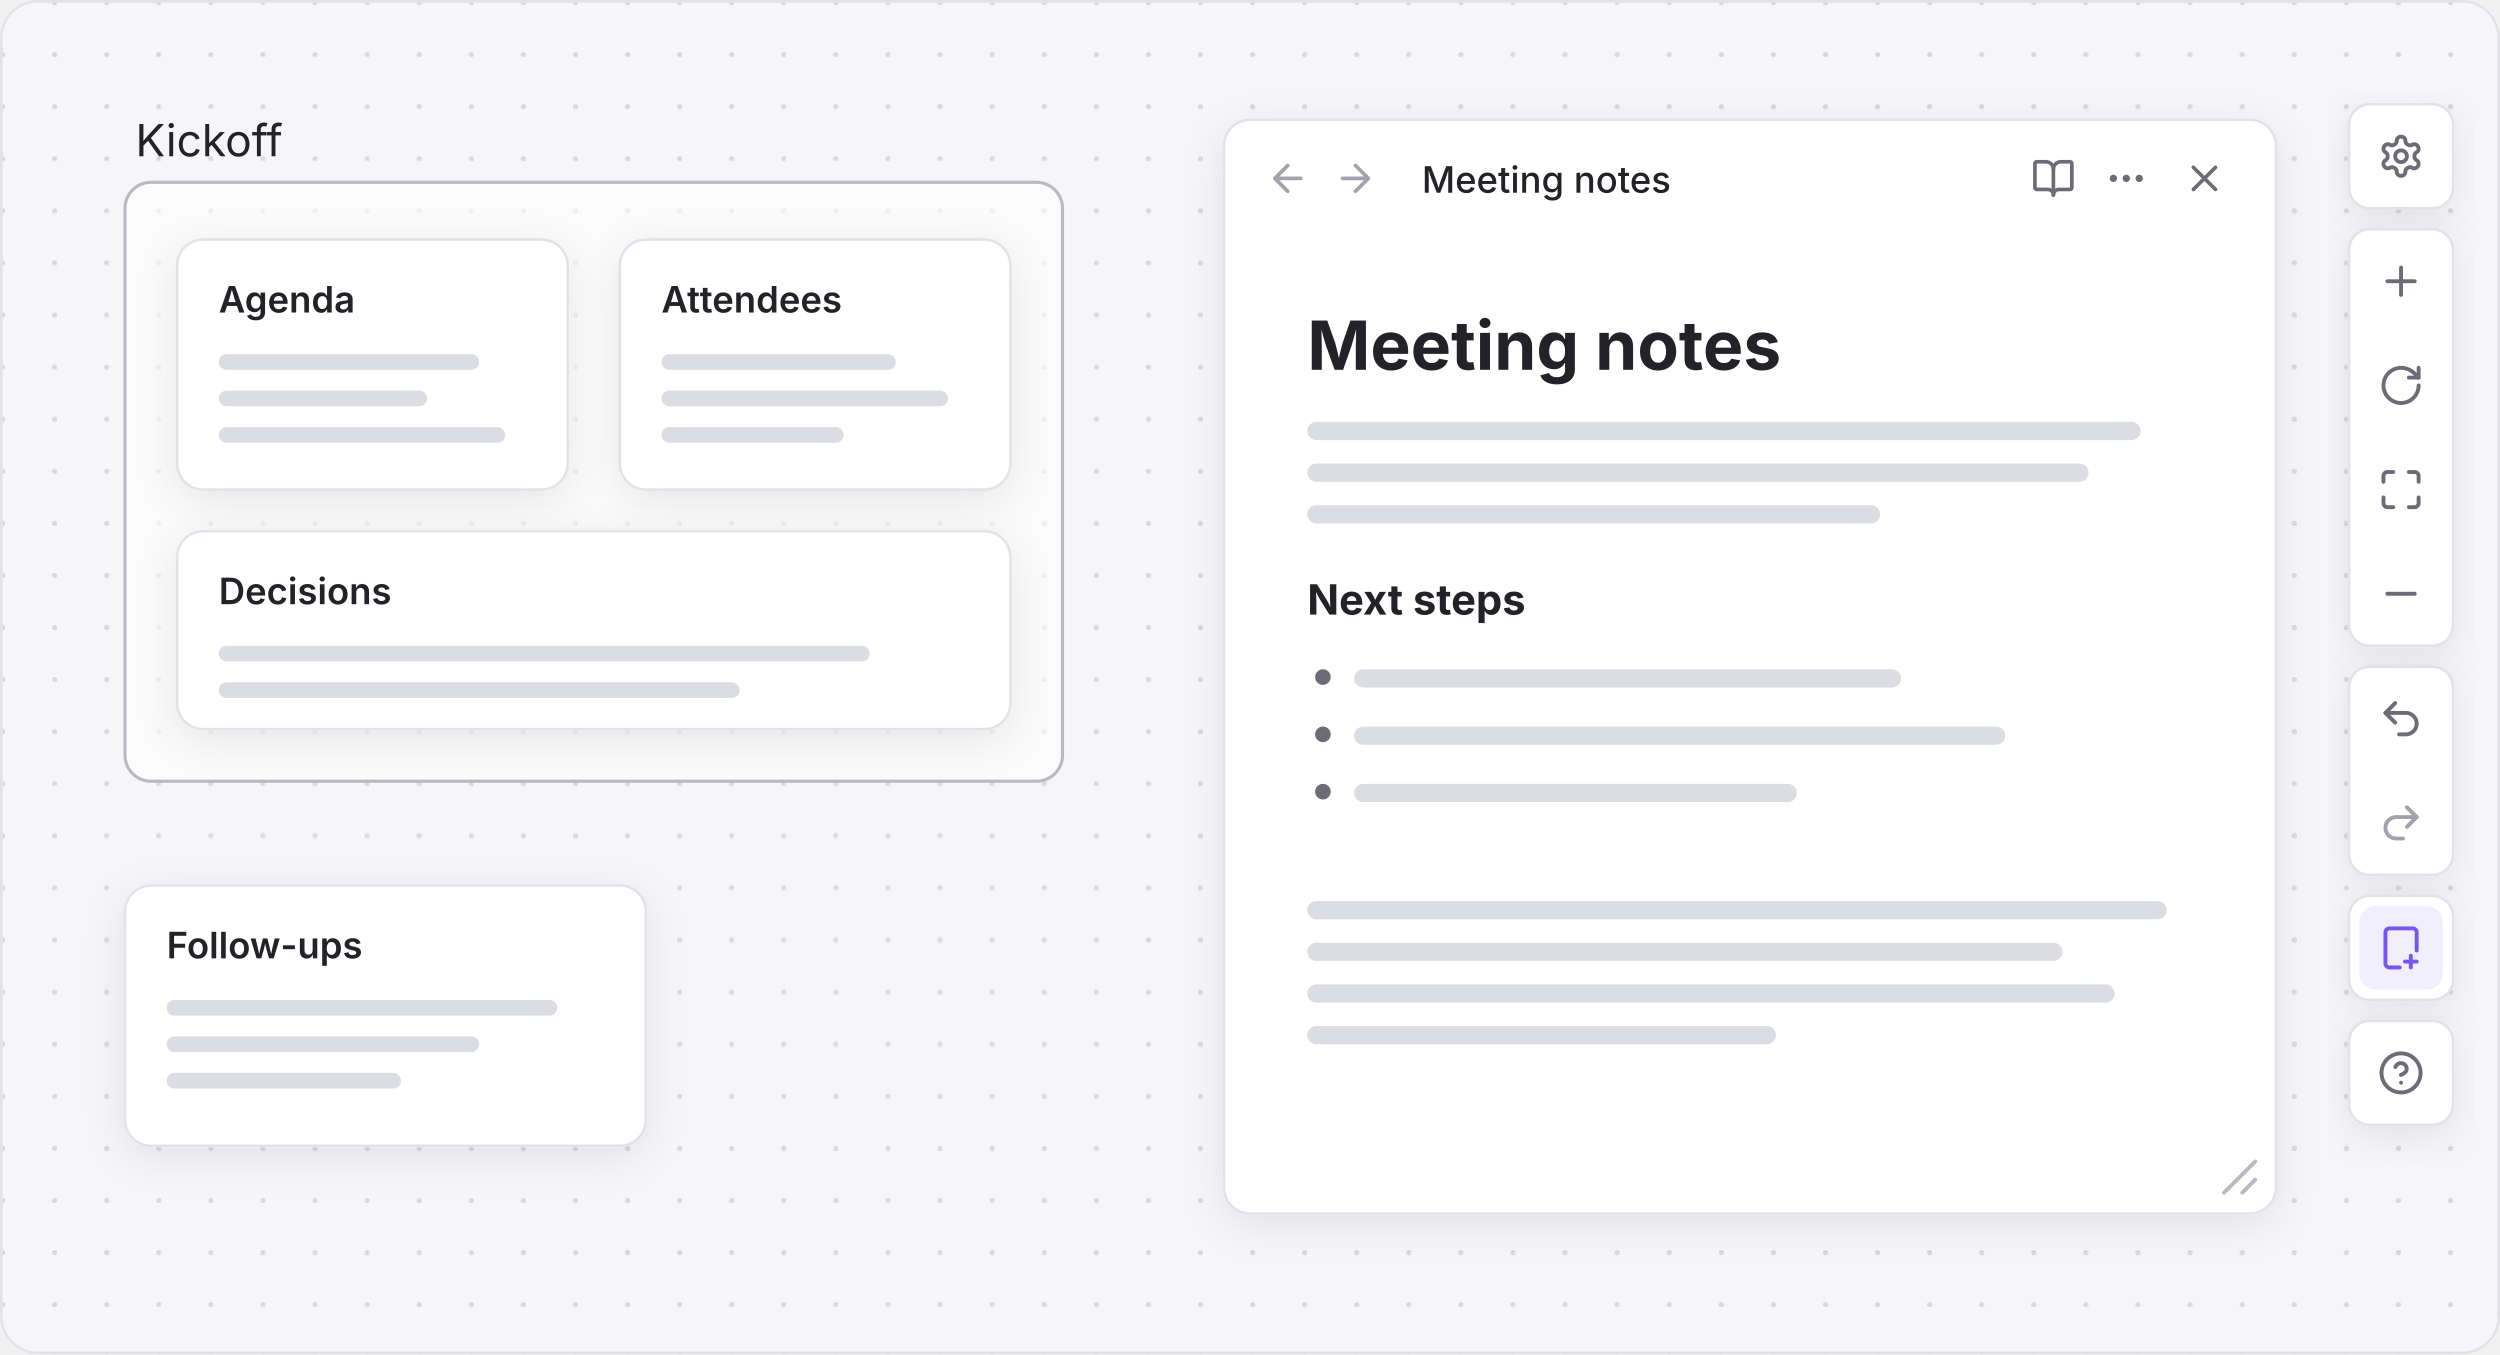
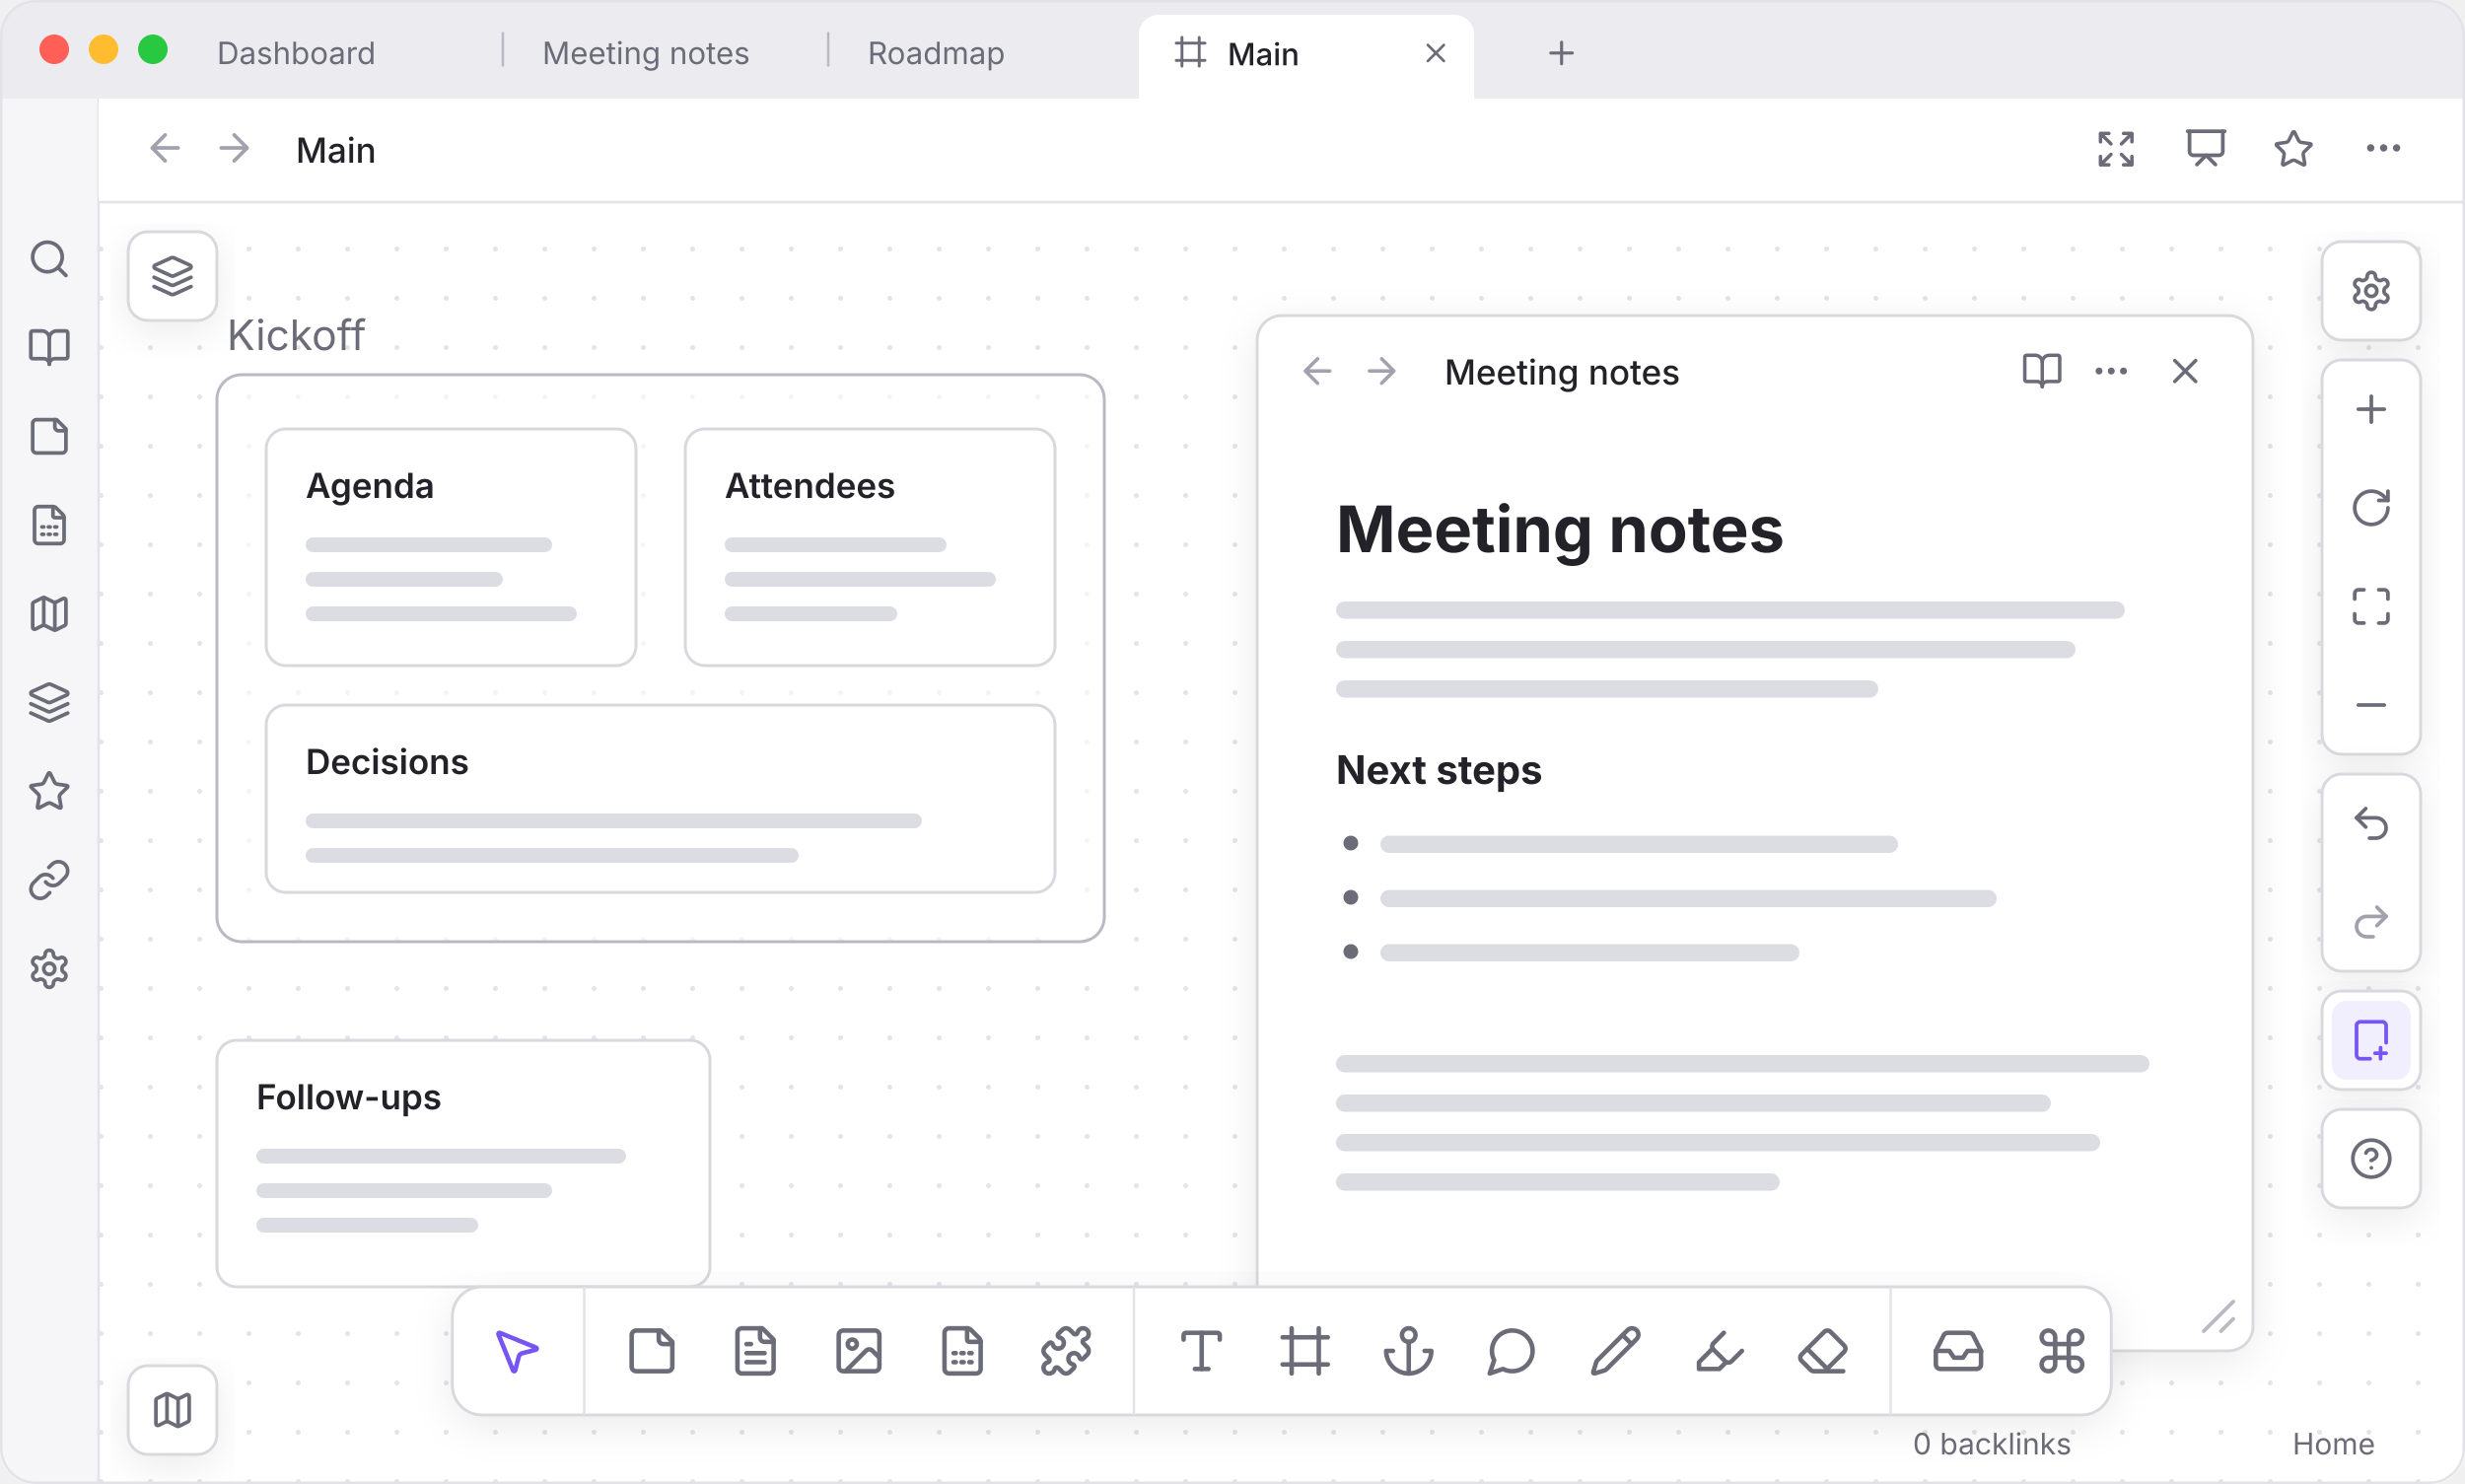
- <svg xmlns="http://www.w3.org/2000/svg" viewBox="0 0 960 520" width="960" height="520" role="img" aria-label="A tab panel floating over the canvas">
+ <svg xmlns="http://www.w3.org/2000/svg" viewBox="0 0 1000 602" width="1000" height="602" role="img" aria-label="A tab panel floating over the canvas">
  <style>
  text { font-family: -apple-system, BlinkMacSystemFont, "Segoe UI", Inter, Roboto, sans-serif; }
-   .bg { fill: #f6f6f8; } .dot { fill: #d6d6dd; }
-   .surface { fill: #ffffff; stroke: #e2e2e8; stroke-width: 1; }
+   .bg { fill: #ffffff; } .dot { fill: #e3e3e8; }
+   .surface { fill: #ffffff; stroke: #d8d8de; stroke-width: 1.2; }
  .surface-alt { fill: #f3f3f6; stroke: #e2e2e8; stroke-width: 1; }
  .fill-surface { fill: #ffffff; } .fill-alt { fill: #f3f3f6; } .fill-hover { fill: #ececf1; }
  .line { stroke: #e2e2e8; fill: none; } .line-strong { stroke: #b9b9c4; fill: none; }
  .t { fill: #222228; } .tm { fill: #6c6c78; } .tf { fill: #a2a2ae; }
  .bar-t { fill: #dcdce3; } .bar-f { fill: #ececf1; }
  .c { color: #222228; } .cm { color: #6c6c78; } .cf { color: #a2a2ae; } .ca { color: #7655f0; }
  .a { fill: #7655f0; } .as { stroke: #7655f0; fill: none; } .asoft { fill: #7655f0; fill-opacity: .1; }
  .on-a { fill: #ffffff; }
  .ink-red { stroke: #e93147; } .ink-green { stroke: #08b94e; }
  .hl-yellow { stroke: #f5c400; stroke-opacity: .38; }
  .shadow { flood-color: #1b1b30; flood-opacity: .08; }
  .gfill { fill: #ffffff; fill-opacity: .6; }
-   .o-fill { fill: #f6e5dc; stroke: #d9a184; stroke-width: 1.2; } .o-t { fill: #a8461a; }
-   .chrome { fill: #ececf0; } .ink-dark { stroke: #222228; }
+   .o-c { color: #a8461a; } .o-fill { fill: #f6e5dc; stroke: #d9a184; stroke-width: 1.2; } .o-t { fill: #a8461a; }
+   .chrome { fill: #ececf0; } .ribbon { fill: #f6f6f8; } .ink-dark { stroke: #222228; }
  @media (prefers-color-scheme: dark) {
-     .bg { fill: #1c1c1f; } .dot { fill: #38383e; }
+     .bg { fill: #1e1e1e; } .dot { fill: #333338; }
    .surface { fill: #26262a; stroke: #36363c; }
    .surface-alt { fill: #2d2d32; stroke: #36363c; }
    .fill-surface { fill: #26262a; } .fill-alt { fill: #2d2d32; } .fill-hover { fill: #34343a; }
    .line { stroke: #36363c; } .line-strong { stroke: #55555e; }
    .t { fill: #e4e4e9; } .tm { fill: #a0a0ab; } .tf { fill: #6d6d78; }
    .bar-t { fill: #3e3e45; } .bar-f { fill: #33333a; }
    .c { color: #e4e4e9; } .cm { color: #a0a0ab; } .cf { color: #6d6d78; } .ca { color: #9b83ff; }
    .a { fill: #8f76ff; } .as { stroke: #8f76ff; } .asoft { fill: #8f76ff; fill-opacity: .16; }
    .on-a { fill: #ffffff; }
    .hl-yellow { stroke-opacity: .3; }
    .shadow { flood-color: #000000; flood-opacity: .35; }
    .gfill { fill: #ffffff; fill-opacity: .025; }
-     .o-fill { fill: #3a2a22; stroke: #8a5235; } .o-t { fill: #f0a274; }
-     .chrome { fill: #161618; } .ink-dark { stroke: #e4e4e9; }
+     .o-fill { fill: #3a2a22; stroke: #8a5235; } .o-t { fill: #f0a274; } .o-c { color: #f0a274; }
+     .chrome { fill: #161618; } .ribbon { fill: #1a1a1c; } .ink-dark { stroke: #e4e4e9; }
  }
  .ic { fill: none; stroke: currentColor; stroke-width: 2; stroke-linecap: round; stroke-linejoin: round; }
</style>
  <defs>
+     <symbol id="i-pointer" viewBox="0 0 24 24" class="ic">
+       <path d="M4.037 4.688a.495.495 0 0 1 .651-.651l16 6.5a.5.5 0 0 1-.063.947l-6.124 1.58a2 2 0 0 0-1.438 1.435l-1.579 6.126a.5.5 0 0 1-.947.063z" />
+     </symbol>
+     <symbol id="i-card" viewBox="0 0 24 24" class="ic">
+       <path d="M16 3H5a2 2 0 0 0-2 2v14a2 2 0 0 0 2 2h14a2 2 0 0 0 2-2V8Z" />
+       <path d="M15 3v4a2 2 0 0 0 2 2h4" />
+     </symbol>
+     <symbol id="i-note" viewBox="0 0 24 24" class="ic">
+       <path d="M15 2H6a2 2 0 0 0-2 2v16a2 2 0 0 0 2 2h12a2 2 0 0 0 2-2V7Z" />
+       <path d="M14 2v4a2 2 0 0 0 2 2h4" />
+       <path d="M10 9H8" />
+       <path d="M16 13H8" />
+       <path d="M16 17H8" />
+     </symbol>
+     <symbol id="i-media" viewBox="0 0 24 24" class="ic">
+       <rect x="3" y="3" width="18" height="18" rx="2" />
+       <circle cx="9" cy="9" r="2" />
+       <path d="m21 15-3.086-3.086a2 2 0 0 0-2.828 0L6 21" />
+     </symbol>
+     <symbol id="i-types" viewBox="0 0 24 24" class="ic">
+       <path d="M6 22a2 2 0 0 1-2-2V4a2 2 0 0 1 2-2h8a2.4 2.4 0 0 1 1.7.7l3.6 3.6A2.4 2.4 0 0 1 20 8v12a2 2 0 0 1-2 2Z" />
+       <path d="M14 2v5a1 1 0 0 0 1 1h5" />
+       <path d="M9 13H8M9 17H8M12.5 13h-1M12.5 17h-1M16 13h-1M16 17h-1" />
+     </symbol>
+     <symbol id="i-text" viewBox="0 0 24 24" class="ic">
+       <path d="M12 4v16" />
+       <path d="M4 7V5a1 1 0 0 1 1-1h14a1 1 0 0 1 1 1v2" />
+       <path d="M9 20h6" />
+     </symbol>
+     <symbol id="i-group" viewBox="0 0 24 24" class="ic">
+       <path d="M22 6H2M22 18H2M6 2v20M18 2v20" />
+     </symbol>
+     <symbol id="i-anchor" viewBox="0 0 24 24" class="ic">
+       <path d="M12 22V8" />
+       <path d="M5 12H2a10 10 0 0 0 20 0h-3" />
+       <circle cx="12" cy="5" r="3" />
+     </symbol>
+     <symbol id="i-marker" viewBox="0 0 24 24" class="ic">
+       <path d="M21.174 6.812a1 1 0 0 0-3.986-3.987L3.842 16.174a2 2 0 0 0-.5.83l-1.321 4.352a.5.5 0 0 0 .623.622l4.353-1.32a2 2 0 0 0 .83-.497z" />
+       <path d="m15 5 4 4" />
+     </symbol>
+     <symbol id="i-highlighter" viewBox="0 0 24 24" class="ic">
+       <path d="m9 11-6 6v3h9l3-3" />
+       <path d="m22 12-4.6 4.6a2 2 0 0 1-2.8 0l-5.2-5.2a2 2 0 0 1 0-2.8L14 4" />
+     </symbol>
+     <symbol id="i-eraser" viewBox="0 0 24 24" class="ic">
+       <path d="M21 21H8a2 2 0 0 1-1.42-.587l-3.994-3.999a2 2 0 0 1 0-2.828l10-10a2 2 0 0 1 2.828 0l5.999 6a2 2 0 0 1 0 2.828L12.834 21" />
+       <path d="m5.082 11.09 8.828 8.828" />
+     </symbol>
+     <symbol id="i-present" viewBox="0 0 24 24" class="ic">
+       <path d="M2 3h20" />
+       <path d="M21 3v11a2 2 0 0 1-2 2H5a2 2 0 0 1-2-2V3" />
+       <path d="m7 21 5-5 5 5" />
+     </symbol>
    <symbol id="i-panel" viewBox="0 0 24 24" class="ic">
      <path d="M11.35 22H6a2 2 0 0 1-2-2V4a2 2 0 0 1 2-2h12a2 2 0 0 1 2 2v9.35" />
      <path d="M14 19h6M17 16v6" />
    </symbol>
    <symbol id="i-x" viewBox="0 0 24 24" class="ic">
      <path d="M18 6 6 18M6 6l12 12" />
+     </symbol>
+     <symbol id="i-search" viewBox="0 0 24 24" class="ic">
+       <circle cx="11" cy="11" r="8" />
+       <path d="m21 21-4.3-4.3" />
    </symbol>
    <symbol id="i-plus" viewBox="0 0 24 24" class="ic">
      <path d="M5 12h14M12 5v14" />
    </symbol>
    <symbol id="i-minus" viewBox="0 0 24 24" class="ic">
      <path d="M5 12h14" />
    </symbol>
    <symbol id="i-help" viewBox="0 0 24 24" class="ic">
      <circle cx="12" cy="12" r="10" />
      <path d="M9.09 9a3 3 0 0 1 5.83 1c0 2-3 3-3 3M12 17h.01" />
    </symbol>
    <symbol id="i-more" viewBox="0 0 24 24" class="ic">
      <circle cx="12" cy="12" r="1" />
      <circle cx="19" cy="12" r="1" />
      <circle cx="5" cy="12" r="1" />
    </symbol>
    <symbol id="i-settings" viewBox="0 0 24 24" class="ic">
      <path d="M12.22 2h-.44a2 2 0 0 0-2 2v.18a2 2 0 0 1-1 1.73l-.43.25a2 2 0 0 1-2 0l-.15-.08a2 2 0 0 0-2.73.73l-.22.38a2 2 0 0 0 .73 2.73l.15.1a2 2 0 0 1 1 1.72v.51a2 2 0 0 1-1 1.74l-.15.09a2 2 0 0 0-.73 2.73l.22.38a2 2 0 0 0 2.73.73l.15-.08a2 2 0 0 1 2 0l.43.25a2 2 0 0 1 1 1.73V20a2 2 0 0 0 2 2h.44a2 2 0 0 0 2-2v-.18a2 2 0 0 1 1-1.73l.43-.25a2 2 0 0 1 2 0l.15.08a2 2 0 0 0 2.73-.73l.22-.39a2 2 0 0 0-.73-2.73l-.15-.08a2 2 0 0 1-1-1.74v-.5a2 2 0 0 1 1-1.74l.15-.09a2 2 0 0 0 .73-2.73l-.22-.38a2 2 0 0 0-2.73-.73l-.15.08a2 2 0 0 1-2 0l-.43-.25a2 2 0 0 1-1-1.73V4a2 2 0 0 0-2-2z" />
      <circle cx="12" cy="12" r="3" />
    </symbol>
    <symbol id="i-reset" viewBox="0 0 24 24" class="ic">
      <path d="M21 12a9 9 0 1 1-9-9c2.52 0 4.93 1 6.74 2.74L21 8" />
      <path d="M21 3v5h-5" />
    </symbol>
    <symbol id="i-fit" viewBox="0 0 24 24" class="ic">
      <path d="M8 3H5a2 2 0 0 0-2 2v3M21 8V5a2 2 0 0 0-2-2h-3M3 16v3a2 2 0 0 0 2 2h3M16 21h3a2 2 0 0 0 2-2v-3" />
    </symbol>
    <symbol id="i-undo" viewBox="0 0 24 24" class="ic">
      <path d="M9 14 4 9l5-5" />
      <path d="M4 9h10.5a5.5 5.5 0 0 1 0 11H11" />
    </symbol>
    <symbol id="i-redo" viewBox="0 0 24 24" class="ic">
      <path d="m15 14 5-5-5-5" />
      <path d="M20 9H9.5a5.5 5.5 0 0 0 0 11H13" />
    </symbol>
+     <symbol id="i-layers" viewBox="0 0 24 24" class="ic">
+       <path d="M12.83 2.18a2 2 0 0 0-1.66 0L2.6 6.08a1 1 0 0 0 0 1.83l8.58 3.91a2 2 0 0 0 1.66 0l8.58-3.9a1 1 0 0 0 0-1.83Z" />
+       <path d="m22 17.65-9.17 4.16a2 2 0 0 1-1.66 0L2 17.65" />
+       <path d="m22 12.65-9.17 4.16a2 2 0 0 1-1.66 0L2 12.65" />
+     </symbol>
+     <symbol id="i-map" viewBox="0 0 24 24" class="ic">
+       <path d="M14.106 5.553a2 2 0 0 0 1.788 0l3.659-1.83A1 1 0 0 1 21 4.619v12.764a1 1 0 0 1-.553.894l-4.553 2.277a2 2 0 0 1-1.788 0l-4.212-2.106a2 2 0 0 0-1.788 0l-3.659 1.83A1 1 0 0 1 3 19.381V6.618a1 1 0 0 1 .553-.894l4.553-2.277a2 2 0 0 1 1.788 0z" />
+       <path d="M15 5.764v15M9 3.236v15" />
+     </symbol>
    <symbol id="i-book" viewBox="0 0 24 24" class="ic">
      <path d="M12 7v14" />
      <path d="M3 18a1 1 0 0 1-1-1V4a1 1 0 0 1 1-1h5a4 4 0 0 1 4 4 4 4 0 0 1 4-4h5a1 1 0 0 1 1 1v13a1 1 0 0 1-1 1h-6a3 3 0 0 0-3 3 3 3 0 0 0-3-3z" />
    </symbol>
    <symbol id="i-back" viewBox="0 0 24 24" class="ic">
      <path d="m12 19-7-7 7-7M19 12H5" />
    </symbol>
    <symbol id="i-fwd" viewBox="0 0 24 24" class="ic">
      <path d="M5 12h14M12 5l7 7-7 7" />
+     </symbol>
+     <symbol id="i-comment" viewBox="0 0 24 24" class="ic">
+       <path d="M7.9 20A9 9 0 1 0 4 16.1L2 22Z" />
+     </symbol>
+     <symbol id="i-tray" viewBox="0 0 24 24" class="ic">
+       <path d="M22 12h-6l-2 3h-4l-2-3H2" />
+       <path d="M5.45 5.11 2 12v6a2 2 0 0 0 2 2h16a2 2 0 0 0 2-2v-6l-3.45-6.89A2 2 0 0 0 16.76 4H7.24a2 2 0 0 0-1.79 1.11z" />
+     </symbol>
+     <symbol id="i-command" viewBox="0 0 24 24" class="ic">
+       <path d="M15 6v12a3 3 0 1 0 3-3H6a3 3 0 1 0 3 3V6a3 3 0 1 0-3 3h12a3 3 0 1 0-3-3" />
+     </symbol>
+     <symbol id="i-puzzle" viewBox="0 0 24 24" class="ic">
+       <path d="M15.39 4.39a1 1 0 0 0 1.68-.474 2.5 2.5 0 1 1 3.014 3.015 1 1 0 0 0-.474 1.68l1.683 1.682a2.414 2.414 0 0 1 0 3.414L19.61 15.39a1 1 0 0 1-1.68-.474 2.5 2.5 0 1 0-3.014 3.015 1 1 0 0 1 .474 1.68l-1.683 1.682a2.414 2.414 0 0 1-3.414 0L8.61 19.61a1 1 0 0 0-1.68.474 2.5 2.5 0 1 1-3.014-3.015 1 1 0 0 0 .474-1.68l-1.683-1.682a2.414 2.414 0 0 1 0-3.414L4.39 8.61a1 1 0 0 1 1.68.474 2.5 2.5 0 1 0 3.014-3.015 1 1 0 0 1-.474-1.68l1.683-1.682a2.414 2.414 0 0 1 3.414 0z" />
+     </symbol>
+     <symbol id="i-link" viewBox="0 0 24 24" class="ic">
+       <path d="M10 13a5 5 0 0 0 7.54.54l3-3a5 5 0 0 0-7.07-7.07l-1.72 1.71" />
+       <path d="M14 11a5 5 0 0 0-7.54-.54l-3 3a5 5 0 0 0 7.07 7.07l1.71-1.71" />
+     </symbol>
+     <symbol id="i-star" viewBox="0 0 24 24" class="ic">
+       <path d="M11.525 2.295a.53.53 0 0 1 .95 0l2.31 4.679a2.123 2.123 0 0 0 1.595 1.16l5.166.756a.53.53 0 0 1 .294.904l-3.736 3.638a2.123 2.123 0 0 0-.611 1.878l.882 5.14a.53.53 0 0 1-.771.56l-4.618-2.428a2.122 2.122 0 0 0-1.973 0L6.396 21.01a.53.53 0 0 1-.77-.56l.881-5.139a2.122 2.122 0 0 0-.611-1.879L2.16 9.795a.53.53 0 0 1 .294-.906l5.165-.755a2.122 2.122 0 0 0 1.597-1.16z" />
+     </symbol>
+     <symbol id="i-expand" viewBox="0 0 24 24" class="ic">
+       <path d="m21 21-6-6m6 6v-4.8m0 4.8h-4.8" />
+       <path d="M3 16.2V21m0 0h4.8M3 21l6-6" />
+       <path d="M21 7.8V3m0 0h-4.8M21 3l-6 6" />
+       <path d="M3 7.8V3m0 0h4.8M3 3l6 6" />
    </symbol>
    <pattern id="dots" width="20" height="20" patternUnits="userSpaceOnUse">
      <circle cx="1" cy="1" r="1" class="dot" />
    </pattern>
    <filter id="sh" x="-20%" y="-20%" width="140%" height="160%">
      <feDropShadow dx="0" dy="4" stdDeviation="8" class="shadow" />
    </filter>
    <linearGradient id="sky" x1="0" y1="0" x2="0" y2="1">
      <stop offset="0" stop-color="#b9c7ff" />
      <stop offset="1" stop-color="#e9d8ff" />
    </linearGradient>
    <linearGradient id="dusk" x1="0" y1="0" x2="1" y2="1">
      <stop offset="0" stop-color="#ffd1b3" />
      <stop offset="1" stop-color="#f6a8c4" />
    </linearGradient>
    <clipPath id="frame">
-       <rect width="960" height="520" rx="14" />
+       <rect width="1000" height="602" rx="14" />
    </clipPath>
  </defs>
  <g clip-path="url(#frame)">
-     <rect width="960" height="520" class="bg" />
-     <rect width="960" height="520" fill="url(#dots)" />
-     <rect x="48" y="70" width="360" height="230" rx="10" class="gfill" />
-     <rect x="48" y="70" width="360" height="230" rx="10" class="line-strong" stroke-width="1.2" />
-     <text x="52" y="60" font-size="17" font-weight="400" text-anchor="start" class="t">Kickoff</text>
-     <rect x="68" y="92" width="150" height="96" rx="10" class="surface" filter="url(#sh)" />
-     <text x="84" y="120" font-size="14" font-weight="600" text-anchor="start" class="t">Agenda</text>
-     <rect x="84" y="136" width="100" height="6" rx="3" class="bar-t" />
-     <rect x="84" y="150" width="80" height="6" rx="3" class="bar-t" />
-     <rect x="84" y="164" width="110" height="6" rx="3" class="bar-t" />
-     <rect x="238" y="92" width="150" height="96" rx="10" class="surface" filter="url(#sh)" />
-     <text x="254" y="120" font-size="14" font-weight="600" text-anchor="start" class="t">Attendees</text>
-     <rect x="254" y="136" width="90" height="6" rx="3" class="bar-t" />
-     <rect x="254" y="150" width="110" height="6" rx="3" class="bar-t" />
-     <rect x="254" y="164" width="70" height="6" rx="3" class="bar-t" />
-     <rect x="68" y="204" width="320" height="76" rx="10" class="surface" filter="url(#sh)" />
-     <text x="84" y="232" font-size="14" font-weight="600" text-anchor="start" class="t">Decisions</text>
-     <rect x="84" y="248" width="250" height="6" rx="3" class="bar-t" />
-     <rect x="84" y="262" width="200" height="6" rx="3" class="bar-t" />
-     <rect x="48" y="340" width="200" height="100" rx="10" class="surface" filter="url(#sh)" />
-     <text x="64" y="368" font-size="14" font-weight="600" text-anchor="start" class="t">Follow-ups</text>
-     <rect x="64" y="384" width="150" height="6" rx="3" class="bar-t" />
-     <rect x="64" y="398" width="120" height="6" rx="3" class="bar-t" />
-     <rect x="64" y="412" width="90" height="6" rx="3" class="bar-t" />
-     <rect x="470" y="46" width="404" height="420" rx="10" class="surface" filter="url(#sh)" />
-     <use href="#i-back" x="486" y="60" width="17" height="17" class="cf" />
-     <use href="#i-fwd" x="512" y="60" width="17" height="17" class="cf" />
-     <text x="546" y="74" font-size="14" font-weight="500" text-anchor="start" class="t">Meeting notes</text>
-     <use href="#i-book" x="780" y="60" width="17" height="17" class="cm" />
-     <use href="#i-more" x="808" y="60" width="17" height="17" class="cm" />
-     <use href="#i-x" x="838" y="60" width="17" height="17" class="cm" />
-     <text x="502" y="142" font-size="26" font-weight="700" text-anchor="start" class="t">Meeting notes</text>
-     <rect x="502" y="162" width="320" height="7" rx="3.5" class="bar-t" />
-     <rect x="502" y="178" width="300" height="7" rx="3.5" class="bar-t" />
-     <rect x="502" y="194" width="220" height="7" rx="3.5" class="bar-t" />
-     <text x="502" y="236" font-size="16" font-weight="650" text-anchor="start" class="t">Next steps</text>
-     <circle cx="508" cy="260" r="3" class="tm" />
-     <rect x="520" y="257" width="210" height="7" rx="3.5" class="bar-t" />
-     <circle cx="508" cy="282" r="3" class="tm" />
-     <rect x="520" y="279" width="250" height="7" rx="3.5" class="bar-t" />
-     <circle cx="508" cy="304" r="3" class="tm" />
-     <rect x="520" y="301" width="170" height="7" rx="3.5" class="bar-t" />
-     <rect x="502" y="346" width="330" height="7" rx="3.5" class="bar-t" />
-     <rect x="502" y="362" width="290" height="7" rx="3.5" class="bar-t" />
-     <rect x="502" y="378" width="310" height="7" rx="3.5" class="bar-t" />
-     <rect x="502" y="394" width="180" height="7" rx="3.5" class="bar-t" />
-     <path d="M866 446L854 458M866 453L861 458" class="line-strong" stroke-width="1.5" stroke-linecap="round" />
-     <rect x="902" y="40" width="40" height="40" rx="8" class="surface" filter="url(#sh)" />
-     <use href="#i-settings" x="913" y="51" width="18" height="18" class="cm" />
-     <rect x="902" y="88" width="40" height="160" rx="8" class="surface" filter="url(#sh)" />
-     <use href="#i-plus" x="913" y="99" width="18" height="18" class="cm" />
-     <use href="#i-reset" x="913" y="139" width="18" height="18" class="cm" />
-     <use href="#i-fit" x="913" y="179" width="18" height="18" class="cm" />
-     <use href="#i-minus" x="913" y="219" width="18" height="18" class="cm" />
-     <rect x="902" y="256" width="40" height="80" rx="8" class="surface" filter="url(#sh)" />
-     <use href="#i-undo" x="913" y="267" width="18" height="18" class="cm" />
-     <use href="#i-redo" x="913" y="307" width="18" height="18" class="cf" />
-     <rect x="902" y="344" width="40" height="40" rx="8" class="surface" filter="url(#sh)" />
-     <rect x="906" y="348" width="32" height="32" rx="6" class="asoft" />
-     <use href="#i-panel" x="913" y="355" width="18" height="18" class="ca" />
-     <rect x="902" y="392" width="40" height="40" rx="8" class="surface" filter="url(#sh)" />
-     <use href="#i-help" x="913" y="403" width="18" height="18" class="cm" />
+     <rect width="1000" height="602" class="bg" />
+     <rect width="1000" height="602" fill="url(#dots)" />
+     <g transform="translate(40,82)">
+       <rect x="48" y="70" width="360" height="230" rx="10" class="gfill" />
+       <rect x="48" y="70" width="360" height="230" rx="10" class="line-strong" stroke-width="1.2" />
+       <text x="52" y="60" font-size="17" font-weight="400" text-anchor="start" class="tm">Kickoff</text>
+       <rect x="68" y="92" width="150" height="96" rx="8" class="surface" />
+       <text x="84" y="120" font-size="14" font-weight="600" text-anchor="start" class="t">Agenda</text>
+       <rect x="84" y="136" width="100" height="6" rx="3" class="bar-t" />
+       <rect x="84" y="150" width="80" height="6" rx="3" class="bar-t" />
+       <rect x="84" y="164" width="110" height="6" rx="3" class="bar-t" />
+       <rect x="238" y="92" width="150" height="96" rx="8" class="surface" />
+       <text x="254" y="120" font-size="14" font-weight="600" text-anchor="start" class="t">Attendees</text>
+       <rect x="254" y="136" width="90" height="6" rx="3" class="bar-t" />
+       <rect x="254" y="150" width="110" height="6" rx="3" class="bar-t" />
+       <rect x="254" y="164" width="70" height="6" rx="3" class="bar-t" />
+       <rect x="68" y="204" width="320" height="76" rx="8" class="surface" />
+       <text x="84" y="232" font-size="14" font-weight="600" text-anchor="start" class="t">Decisions</text>
+       <rect x="84" y="248" width="250" height="6" rx="3" class="bar-t" />
+       <rect x="84" y="262" width="200" height="6" rx="3" class="bar-t" />
+       <rect x="48" y="340" width="200" height="100" rx="8" class="surface" />
+       <text x="64" y="368" font-size="14" font-weight="600" text-anchor="start" class="t">Follow-ups</text>
+       <rect x="64" y="384" width="150" height="6" rx="3" class="bar-t" />
+       <rect x="64" y="398" width="120" height="6" rx="3" class="bar-t" />
+       <rect x="64" y="412" width="90" height="6" rx="3" class="bar-t" />
+       <rect x="470" y="46" width="404" height="420" rx="10" class="surface" filter="url(#sh)" />
+       <use href="#i-back" x="486" y="60" width="17" height="17" class="cf" />
+       <use href="#i-fwd" x="512" y="60" width="17" height="17" class="cf" />
+       <text x="546" y="74" font-size="14" font-weight="500" text-anchor="start" class="t">Meeting notes</text>
+       <use href="#i-book" x="780" y="60" width="17" height="17" class="cm" />
+       <use href="#i-more" x="808" y="60" width="17" height="17" class="cm" />
+       <use href="#i-x" x="838" y="60" width="17" height="17" class="cm" />
+       <text x="502" y="142" font-size="26" font-weight="700" text-anchor="start" class="t">Meeting notes</text>
+       <rect x="502" y="162" width="320" height="7" rx="3.5" class="bar-t" />
+       <rect x="502" y="178" width="300" height="7" rx="3.5" class="bar-t" />
+       <rect x="502" y="194" width="220" height="7" rx="3.5" class="bar-t" />
+       <text x="502" y="236" font-size="16" font-weight="650" text-anchor="start" class="t">Next steps</text>
+       <circle cx="508" cy="260" r="3" class="tm" />
+       <rect x="520" y="257" width="210" height="7" rx="3.5" class="bar-t" />
+       <circle cx="508" cy="282" r="3" class="tm" />
+       <rect x="520" y="279" width="250" height="7" rx="3.5" class="bar-t" />
+       <circle cx="508" cy="304" r="3" class="tm" />
+       <rect x="520" y="301" width="170" height="7" rx="3.5" class="bar-t" />
+       <rect x="502" y="346" width="330" height="7" rx="3.5" class="bar-t" />
+       <rect x="502" y="362" width="290" height="7" rx="3.5" class="bar-t" />
+       <rect x="502" y="378" width="310" height="7" rx="3.5" class="bar-t" />
+       <rect x="502" y="394" width="180" height="7" rx="3.5" class="bar-t" />
+       <path d="M866 446L854 458M866 453L861 458" class="line-strong" stroke-width="1.5" stroke-linecap="round" />
+       <rect x="902" y="16" width="40" height="40" rx="8" class="surface" filter="url(#sh)" />
+       <use href="#i-settings" x="913" y="27" width="18" height="18" class="cm" />
+       <rect x="902" y="64" width="40" height="160" rx="8" class="surface" filter="url(#sh)" />
+       <use href="#i-plus" x="913" y="75" width="18" height="18" class="cm" />
+       <use href="#i-reset" x="913" y="115" width="18" height="18" class="cm" />
+       <use href="#i-fit" x="913" y="155" width="18" height="18" class="cm" />
+       <use href="#i-minus" x="913" y="195" width="18" height="18" class="cm" />
+       <rect x="902" y="232" width="40" height="80" rx="8" class="surface" filter="url(#sh)" />
+       <use href="#i-undo" x="913" y="243" width="18" height="18" class="cm" />
+       <use href="#i-redo" x="913" y="283" width="18" height="18" class="cf" />
+       <rect x="902" y="320" width="40" height="40" rx="8" class="surface" filter="url(#sh)" />
+       <rect x="906" y="324" width="32" height="32" rx="6" class="asoft" />
+       <use href="#i-panel" x="913" y="331" width="18" height="18" class="ca" />
+       <rect x="902" y="368" width="40" height="40" rx="8" class="surface" filter="url(#sh)" />
+       <use href="#i-help" x="913" y="379" width="18" height="18" class="cm" />
+       <rect x="12" y="12" width="36" height="36" rx="8" class="surface" filter="url(#sh)" />
+       <use href="#i-layers" x="21" y="21" width="18" height="18" class="cm" />
+       <rect x="12" y="472" width="36" height="36" rx="8" class="surface" filter="url(#sh)" />
+       <use href="#i-map" x="21" y="481" width="18" height="18" class="cm" />
+       <text x="736" y="508" font-size="12" font-weight="400" text-anchor="start" class="tm">0 backlinks</text>
+       <text x="890" y="508" font-size="12" font-weight="400" text-anchor="start" class="tm">Home</text>
+       <rect x="143.5" y="440" width="673" height="52" rx="12" class="surface" filter="url(#sh)" />
+       <use href="#i-pointer" x="158.5" y="455" width="22" height="22" class="ca" />
+       <line x1="197" y1="440" x2="197" y2="492" class="line" stroke-width="1" />
+       <use href="#i-card" x="213.5" y="455" width="22" height="22" class="cm" />
+       <use href="#i-note" x="255.5" y="455" width="22" height="22" class="cm" />
+       <use href="#i-media" x="297.5" y="455" width="22" height="22" class="cm" />
+       <use href="#i-types" x="339.5" y="455" width="22" height="22" class="cm" />
+       <use href="#i-puzzle" x="381.5" y="455" width="22" height="22" class="cm" />
+       <line x1="420" y1="440" x2="420" y2="492" class="line" stroke-width="1" />
+       <use href="#i-text" x="436.5" y="455" width="22" height="22" class="cm" />
+       <use href="#i-group" x="478.5" y="455" width="22" height="22" class="cm" />
+       <use href="#i-anchor" x="520.5" y="455" width="22" height="22" class="cm" />
+       <use href="#i-comment" x="562.5" y="455" width="22" height="22" class="cm" />
+       <use href="#i-marker" x="604.5" y="455" width="22" height="22" class="cm" />
+       <use href="#i-highlighter" x="646.5" y="455" width="22" height="22" class="cm" />
+       <use href="#i-eraser" x="688.5" y="455" width="22" height="22" class="cm" />
+       <line x1="727" y1="440" x2="727" y2="492" class="line" stroke-width="1" />
+       <use href="#i-tray" x="743.5" y="455" width="22" height="22" class="cm" />
+       <use href="#i-command" x="785.5" y="455" width="22" height="22" class="cm" />
+     </g>
+     <rect width="1000" height="40" class="chrome" />
+     <circle cx="22" cy="20" r="6" fill="#ff5f57" />
+     <circle cx="42" cy="20" r="6" fill="#febc2e" />
+     <circle cx="62" cy="20" r="6" fill="#28c840" />
+     <text x="88" y="26" font-size="12.5" font-weight="400" text-anchor="start" class="tm">Dashboard</text>
+     <text x="220" y="26" font-size="12.5" font-weight="400" text-anchor="start" class="tm">Meeting notes</text>
+     <line x1="204" y1="13" x2="204" y2="27" class="line-strong" />
+     <text x="352" y="26" font-size="12.5" font-weight="400" text-anchor="start" class="tm">Roadmap</text>
+     <line x1="336" y1="13" x2="336" y2="27" class="line-strong" />
+     <path d="M462 40v-26a8 8 0 0 1 8-8h120a8 8 0 0 1 8 8v26z" class="fill-surface" />
+     <use href="#i-group" x="476" y="14" width="14" height="14" class="cm" />
+     <text x="498" y="26.5" font-size="12.5" font-weight="500" text-anchor="start" class="t">Main</text>
+     <use href="#i-x" x="576" y="15" width="13" height="13" class="cm" />
+     <use href="#i-plus" x="626" y="14" width="15" height="15" class="cm" />
+     <rect y="40" width="40" height="562" class="ribbon" />
+     <line x1="40" y1="40" x2="40" y2="602" class="line" />
+     <use href="#i-search" x="11" y="96" width="18" height="18" class="cm" />
+     <use href="#i-book" x="11" y="132" width="18" height="18" class="cm" />
+     <use href="#i-card" x="11" y="168" width="18" height="18" class="cm" />
+     <use href="#i-types" x="11" y="204" width="18" height="18" class="cm" />
+     <use href="#i-map" x="11" y="240" width="18" height="18" class="cm" />
+     <use href="#i-layers" x="11" y="276" width="18" height="18" class="cm" />
+     <use href="#i-star" x="11" y="312" width="18" height="18" class="cm" />
+     <use href="#i-link" x="11" y="348" width="18" height="18" class="cm" />
+     <use href="#i-settings" x="11" y="384" width="18" height="18" class="cm" />
+     <rect x="40" y="40" width="960" height="42" class="fill-surface" />
+     <line x1="40" y1="82" x2="1000" y2="82" class="line" />
+     <use href="#i-back" x="58" y="51" width="18" height="18" class="cf" />
+     <use href="#i-fwd" x="86" y="51" width="18" height="18" class="cf" />
+     <text x="120" y="66" font-size="14" font-weight="500" text-anchor="start" class="t">Main</text>
+     <use href="#i-expand" x="850" y="52" width="17" height="17" class="cm" />
+     <use href="#i-present" x="886" y="51" width="18" height="18" class="cm" />
+     <use href="#i-star" x="922" y="52" width="17" height="17" class="cm" />
+     <use href="#i-more" x="958" y="51" width="18" height="18" class="cm" />
  </g>
-   <rect x=".5" y=".5" width="959" height="519" rx="14" class="line" />
+   <rect x=".5" y=".5" width="999" height="601" rx="14" class="line" />
</svg>
